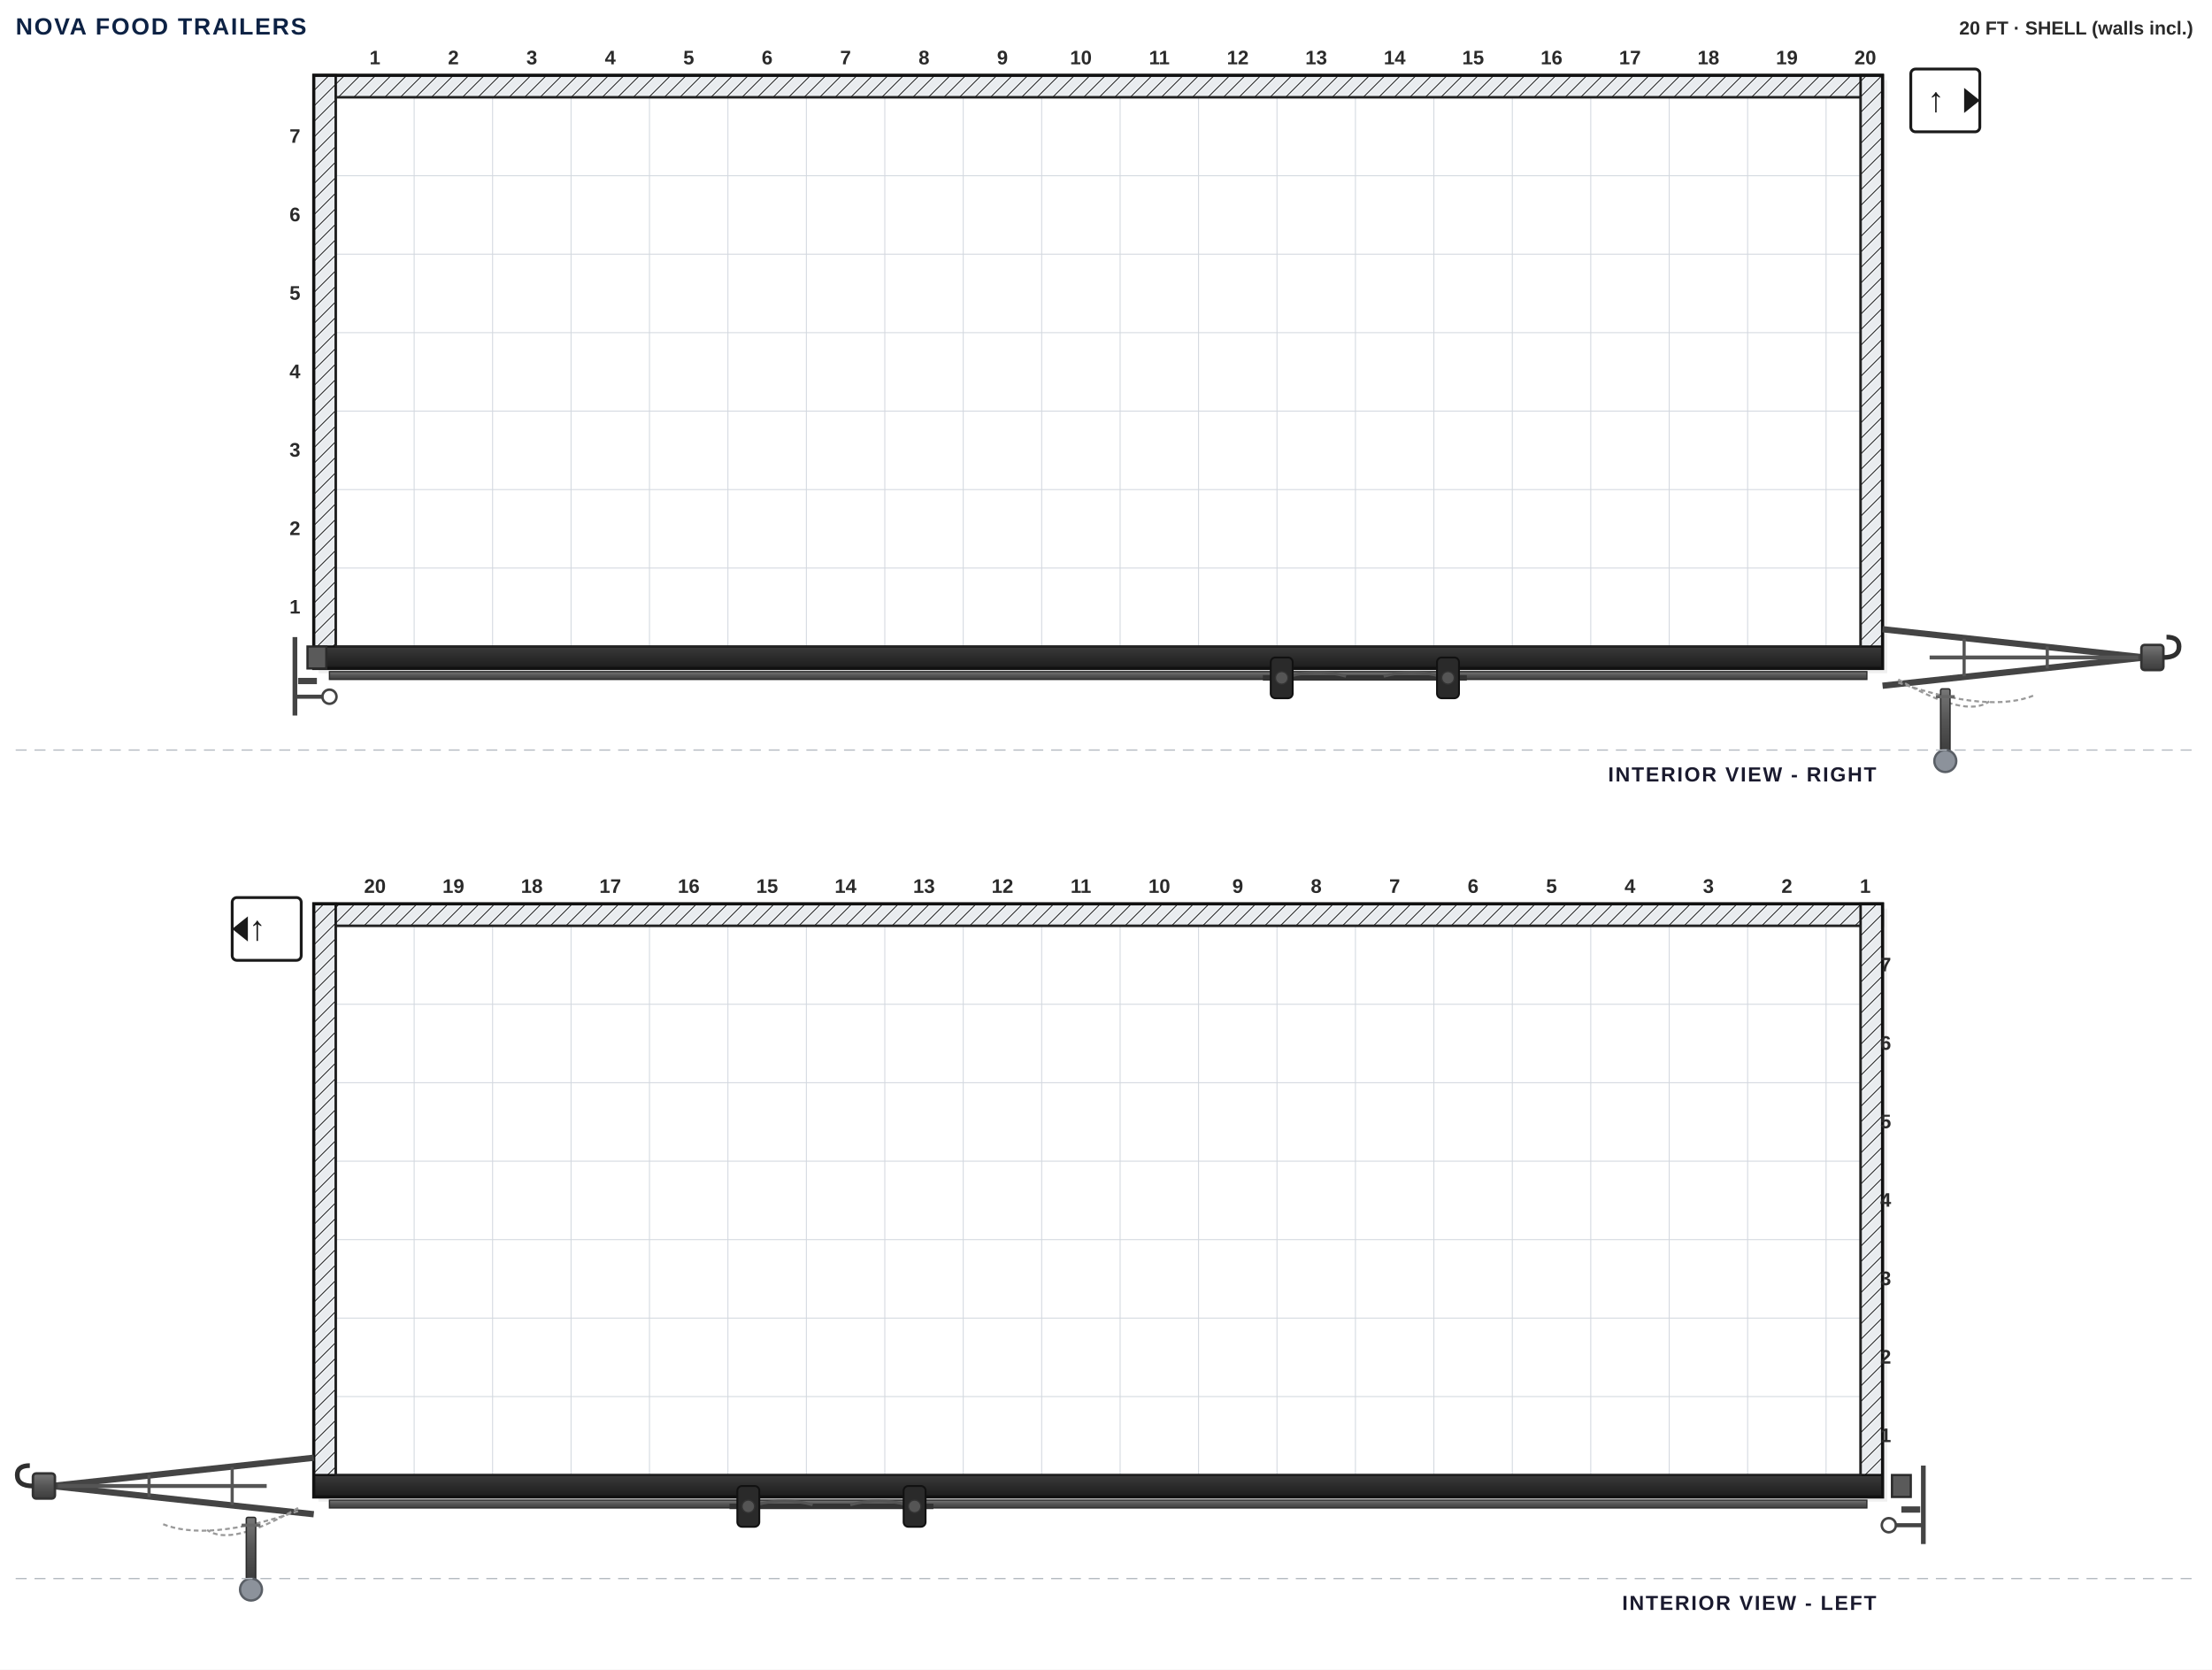
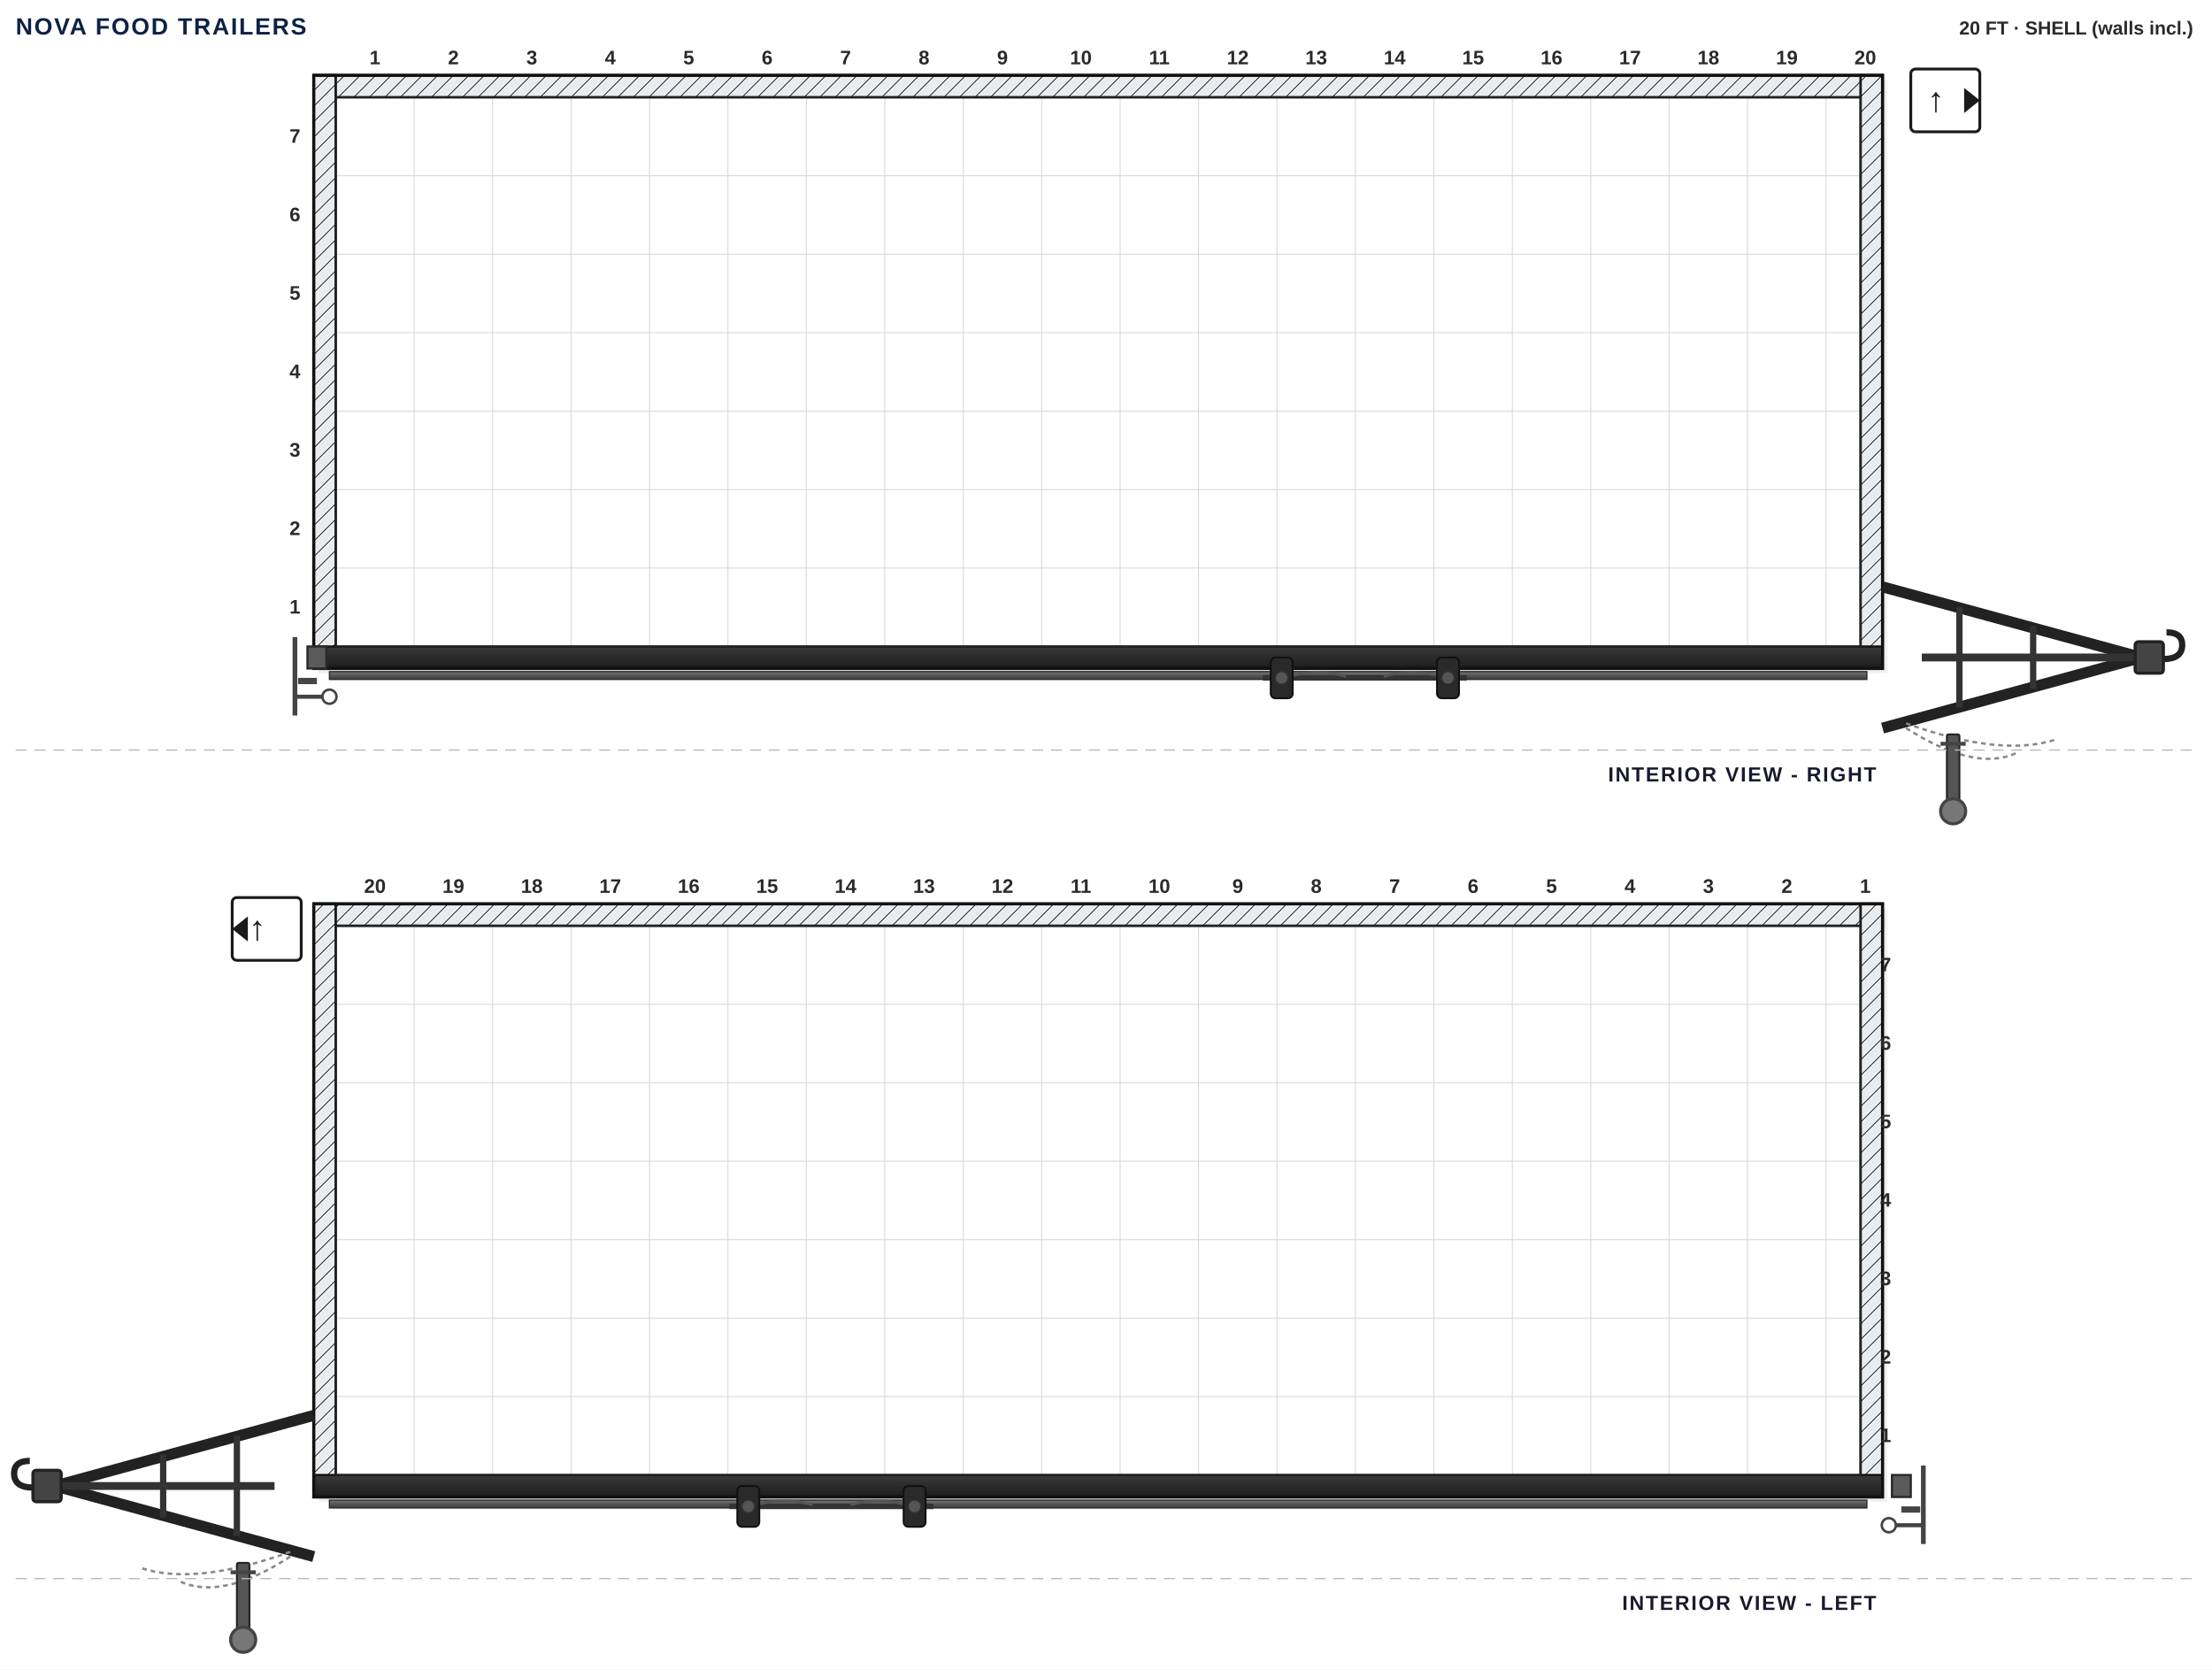
<svg xmlns="http://www.w3.org/2000/svg" viewBox="0 0 1410 1064" width="1410" height="1064" font-family="Arial, Helvetica, sans-serif">
  <defs>
    <pattern id="wall" width="7" height="7" patternUnits="userSpaceOnUse" patternTransform="rotate(45)">
      <rect width="7" height="7" fill="#e9ecef" />
      <line x1="0" y1="0" x2="0" y2="7" stroke="#2b2b2b" stroke-width="1.1" />
    </pattern>
    <linearGradient id="floor" x1="0" y1="0" x2="0" y2="1">
      <stop offset="0%" stop-color="#3a3a3a" />
      <stop offset="100%" stop-color="#1c1c1c" />
    </linearGradient>
    <linearGradient id="metal" x1="0" y1="0" x2="0" y2="1">
      <stop offset="0%" stop-color="#777" />
      <stop offset="50%" stop-color="#555" />
      <stop offset="100%" stop-color="#3d3d3d" />
    </linearGradient>
  </defs>
  <rect width="1410" height="1064" fill="#ffffff" />
  <rect x="203" y="51" width="1000" height="378" fill="#000" opacity="0.06" />
  <rect x="214" y="62" width="972" height="350" fill="#ffffff" />
  <g stroke="#d3d8df" stroke-width="0.6">
    <line x1="264" y1="62" x2="264" y2="412" />
    <line x1="314" y1="62" x2="314" y2="412" />
    <line x1="364" y1="62" x2="364" y2="412" />
    <line x1="414" y1="62" x2="414" y2="412" />
    <line x1="464" y1="62" x2="464" y2="412" />
    <line x1="514" y1="62" x2="514" y2="412" />
    <line x1="564" y1="62" x2="564" y2="412" />
    <line x1="614" y1="62" x2="614" y2="412" />
    <line x1="664" y1="62" x2="664" y2="412" />
    <line x1="714" y1="62" x2="714" y2="412" />
    <line x1="764" y1="62" x2="764" y2="412" />
    <line x1="814" y1="62" x2="814" y2="412" />
    <line x1="864" y1="62" x2="864" y2="412" />
    <line x1="914" y1="62" x2="914" y2="412" />
    <line x1="964" y1="62" x2="964" y2="412" />
    <line x1="1014" y1="62" x2="1014" y2="412" />
    <line x1="1064" y1="62" x2="1064" y2="412" />
    <line x1="1114" y1="62" x2="1114" y2="412" />
    <line x1="1164" y1="62" x2="1164" y2="412" />
    <line x1="214" y1="112" x2="1186" y2="112" />
    <line x1="214" y1="162" x2="1186" y2="162" />
    <line x1="214" y1="212" x2="1186" y2="212" />
    <line x1="214" y1="262" x2="1186" y2="262" />
    <line x1="214" y1="312" x2="1186" y2="312" />
    <line x1="214" y1="362" x2="1186" y2="362" />
  </g>
  <rect x="200" y="48" width="1000" height="14" fill="url(#wall)" stroke="#1a1a1a" stroke-width="1.6" />
  <rect x="200" y="48" width="14" height="378" fill="url(#wall)" stroke="#1a1a1a" stroke-width="1.6" />
  <rect x="1186" y="48" width="14" height="378" fill="url(#wall)" stroke="#1a1a1a" stroke-width="1.6" />
  <rect x="200" y="412" width="1000" height="14" fill="url(#floor)" stroke="#111" stroke-width="1.4" />
  <rect x="200" y="48" width="1000" height="378" fill="none" stroke="#111" stroke-width="2" />
  <rect x="214" y="62" width="972" height="350" fill="none" stroke="#222" stroke-width="1.1" />
  <text x="239.0" y="41" text-anchor="middle" font-size="12.5" font-weight="600" fill="#2a2a2a">1</text>
  <text x="289.0" y="41" text-anchor="middle" font-size="12.5" font-weight="600" fill="#2a2a2a">2</text>
  <text x="339.0" y="41" text-anchor="middle" font-size="12.5" font-weight="600" fill="#2a2a2a">3</text>
  <text x="389.0" y="41" text-anchor="middle" font-size="12.5" font-weight="600" fill="#2a2a2a">4</text>
  <text x="439.0" y="41" text-anchor="middle" font-size="12.5" font-weight="600" fill="#2a2a2a">5</text>
  <text x="489.0" y="41" text-anchor="middle" font-size="12.5" font-weight="600" fill="#2a2a2a">6</text>
  <text x="539.0" y="41" text-anchor="middle" font-size="12.5" font-weight="600" fill="#2a2a2a">7</text>
  <text x="589.0" y="41" text-anchor="middle" font-size="12.5" font-weight="600" fill="#2a2a2a">8</text>
  <text x="639.0" y="41" text-anchor="middle" font-size="12.5" font-weight="600" fill="#2a2a2a">9</text>
  <text x="689.0" y="41" text-anchor="middle" font-size="12.5" font-weight="600" fill="#2a2a2a">10</text>
  <text x="739.0" y="41" text-anchor="middle" font-size="12.5" font-weight="600" fill="#2a2a2a">11</text>
  <text x="789.0" y="41" text-anchor="middle" font-size="12.5" font-weight="600" fill="#2a2a2a">12</text>
  <text x="839.0" y="41" text-anchor="middle" font-size="12.5" font-weight="600" fill="#2a2a2a">13</text>
  <text x="889.0" y="41" text-anchor="middle" font-size="12.5" font-weight="600" fill="#2a2a2a">14</text>
  <text x="939.0" y="41" text-anchor="middle" font-size="12.5" font-weight="600" fill="#2a2a2a">15</text>
  <text x="989.0" y="41" text-anchor="middle" font-size="12.5" font-weight="600" fill="#2a2a2a">16</text>
  <text x="1039.0" y="41" text-anchor="middle" font-size="12.5" font-weight="600" fill="#2a2a2a">17</text>
  <text x="1089.0" y="41" text-anchor="middle" font-size="12.5" font-weight="600" fill="#2a2a2a">18</text>
  <text x="1139.0" y="41" text-anchor="middle" font-size="12.5" font-weight="600" fill="#2a2a2a">19</text>
  <text x="1189.0" y="41" text-anchor="middle" font-size="12.5" font-weight="600" fill="#2a2a2a">20</text>
  <text x="188" y="91.0" text-anchor="middle" font-size="12.5" font-weight="600" fill="#2a2a2a">7</text>
  <text x="188" y="141.0" text-anchor="middle" font-size="12.5" font-weight="600" fill="#2a2a2a">6</text>
  <text x="188" y="191.0" text-anchor="middle" font-size="12.5" font-weight="600" fill="#2a2a2a">5</text>
  <text x="188" y="241.0" text-anchor="middle" font-size="12.5" font-weight="600" fill="#2a2a2a">4</text>
  <text x="188" y="291.0" text-anchor="middle" font-size="12.5" font-weight="600" fill="#2a2a2a">3</text>
  <text x="188" y="341.0" text-anchor="middle" font-size="12.5" font-weight="600" fill="#2a2a2a">2</text>
  <text x="188" y="391.0" text-anchor="middle" font-size="12.5" font-weight="600" fill="#2a2a2a">1</text>
  <rect x="196" y="412" width="12" height="14" fill="#5a5a5a" stroke="#2a2a2a" stroke-width="1.4" />
  <line x1="188" y1="406" x2="188" y2="456" stroke="#444" stroke-width="3" />
  <line x1="188" y1="444" x2="206" y2="444" stroke="#444" stroke-width="2.6" />
  <line x1="190" y1="434" x2="202" y2="434" stroke="#444" stroke-width="4" />
  <circle cx="210" cy="444" r="4.5" fill="none" stroke="#444" stroke-width="1.6" />
  <rect x="210" y="428" width="980" height="5" fill="url(#metal)" stroke="#2a2a2a" stroke-width="0.8" />
  <line x1="805" y1="432" x2="935" y2="432" stroke="#333" stroke-width="3.5" />
  <path d="M822,431 Q840,426 858,431" fill="none" stroke="#555" stroke-width="1.8" />
  <path d="M882,431 Q900,426 918,431" fill="none" stroke="#555" stroke-width="1.8" />
  <rect x="810" y="419" width="14" height="26" rx="3" fill="#2a2a2a" stroke="#111" stroke-width="1.2" />
  <circle cx="817" cy="432" r="4" fill="#555" stroke="#333" stroke-width="0.8" />
  <rect x="916" y="419" width="14" height="26" rx="3" fill="#2a2a2a" stroke="#111" stroke-width="1.2" />
  <circle cx="923" cy="432" r="4" fill="#555" stroke="#333" stroke-width="0.8" />
-   <line x1="1200" y1="401" x2="1367" y2="419" stroke="#444" stroke-width="4" />
-   <line x1="1200" y1="437" x2="1367" y2="419" stroke="#444" stroke-width="4" />
-   <line x1="1252" y1="407" x2="1252" y2="431" stroke="#555" stroke-width="2" />
-   <line x1="1305" y1="412" x2="1305" y2="426" stroke="#555" stroke-width="2" />
-   <line x1="1230" y1="419" x2="1363" y2="419" stroke="#555" stroke-width="2.5" />
-   <rect x="1365" y="411" width="14" height="16" rx="2" fill="url(#metal)" stroke="#333" stroke-width="1.6" />
-   <path d="M1379,419 q10,0 10,-7 q0,-6 -8,-6" fill="none" stroke="#2f2f2f" stroke-width="3" />
-   <path d="M1210,435 q58,20 87,8" fill="none" stroke="#999" stroke-width="1.3" stroke-dasharray="3,2" />
-   <path d="M1210,433 q43,25 58,14" fill="none" stroke="#999" stroke-width="1.3" stroke-dasharray="3,2" />
-   <rect x="1237" y="439" width="6" height="40" rx="1" fill="url(#metal)" stroke="#2a2a2a" stroke-width="0.9" />
-   <circle cx="1240" cy="485" r="7" fill="#8c929b" stroke="#5a5f66" stroke-width="1.5" />
-   <line x1="1234" y1="444" x2="1246" y2="444" stroke="#666" stroke-width="2" />
+   <line x1="1200" y1="374" x2="1365" y2="419" stroke="#222" stroke-width="7" />
+   <line x1="1200" y1="464" x2="1365" y2="419" stroke="#222" stroke-width="7" />
+   <line x1="1249" y1="387" x2="1249" y2="451" stroke="#333" stroke-width="4" />
+   <line x1="1296" y1="399" x2="1296" y2="439" stroke="#333" stroke-width="4" />
+   <line x1="1225" y1="419" x2="1361" y2="419" stroke="#333" stroke-width="5" />
+   <rect x="1361" y="409" width="18" height="20" rx="2" fill="#444" stroke="#222" stroke-width="2" />
+   <path d="M1379,420 q12,0 12,-9 q0,-8 -10,-8" fill="none" stroke="#222" stroke-width="4" />
+   <path d="M1215,461 q61.25,22 96.25,10" fill="none" stroke="#888" stroke-width="1.5" stroke-dasharray="3,2.5" />
+   <path d="M1215,464 q43.75,28 70.0,16" fill="none" stroke="#888" stroke-width="1.5" stroke-dasharray="3,2.5" />
+   <rect x="1241" y="468" width="8" height="42" rx="1" fill="#555" stroke="#222" stroke-width="1.2" />
+   <circle cx="1245" cy="517" r="8" fill="#777" stroke="#444" stroke-width="2" />
+   <line x1="1237" y1="474" x2="1253" y2="474" stroke="#444" stroke-width="2.5" />
  <line x1="10" y1="478" x2="1400" y2="478" stroke="#b4bac1" stroke-width="0.8" stroke-dasharray="7,5" />
  <text x="1196" y="498" text-anchor="end" font-size="13" font-weight="700" fill="#1a1a2e" letter-spacing="1">INTERIOR VIEW - RIGHT</text>
  <rect x="1218" y="44" width="44" height="40" rx="3" fill="#fff" stroke="#1a1a1a" stroke-width="1.8" />
  <text x="1234" y="71" text-anchor="middle" font-size="22" fill="#1a1a1a">↑</text>
  <polygon points="1252,56 1262,64 1252,72" fill="#1a1a1a" />
  <rect x="203" y="579" width="1000" height="378" fill="#000" opacity="0.06" />
  <rect x="214" y="590" width="972" height="350" fill="#ffffff" />
  <g stroke="#d3d8df" stroke-width="0.6">
    <line x1="264" y1="590" x2="264" y2="940" />
    <line x1="314" y1="590" x2="314" y2="940" />
    <line x1="364" y1="590" x2="364" y2="940" />
    <line x1="414" y1="590" x2="414" y2="940" />
    <line x1="464" y1="590" x2="464" y2="940" />
    <line x1="514" y1="590" x2="514" y2="940" />
    <line x1="564" y1="590" x2="564" y2="940" />
    <line x1="614" y1="590" x2="614" y2="940" />
    <line x1="664" y1="590" x2="664" y2="940" />
    <line x1="714" y1="590" x2="714" y2="940" />
    <line x1="764" y1="590" x2="764" y2="940" />
    <line x1="814" y1="590" x2="814" y2="940" />
    <line x1="864" y1="590" x2="864" y2="940" />
    <line x1="914" y1="590" x2="914" y2="940" />
    <line x1="964" y1="590" x2="964" y2="940" />
    <line x1="1014" y1="590" x2="1014" y2="940" />
    <line x1="1064" y1="590" x2="1064" y2="940" />
    <line x1="1114" y1="590" x2="1114" y2="940" />
    <line x1="1164" y1="590" x2="1164" y2="940" />
    <line x1="214" y1="640" x2="1186" y2="640" />
    <line x1="214" y1="690" x2="1186" y2="690" />
    <line x1="214" y1="740" x2="1186" y2="740" />
    <line x1="214" y1="790" x2="1186" y2="790" />
    <line x1="214" y1="840" x2="1186" y2="840" />
    <line x1="214" y1="890" x2="1186" y2="890" />
  </g>
  <rect x="200" y="576" width="1000" height="14" fill="url(#wall)" stroke="#1a1a1a" stroke-width="1.6" />
  <rect x="200" y="576" width="14" height="378" fill="url(#wall)" stroke="#1a1a1a" stroke-width="1.6" />
  <rect x="1186" y="576" width="14" height="378" fill="url(#wall)" stroke="#1a1a1a" stroke-width="1.6" />
  <rect x="200" y="940" width="1000" height="14" fill="url(#floor)" stroke="#111" stroke-width="1.4" />
  <rect x="200" y="576" width="1000" height="378" fill="none" stroke="#111" stroke-width="2" />
  <rect x="214" y="590" width="972" height="350" fill="none" stroke="#222" stroke-width="1.1" />
  <text x="239.0" y="569" text-anchor="middle" font-size="12.5" font-weight="600" fill="#2a2a2a">20</text>
  <text x="289.0" y="569" text-anchor="middle" font-size="12.5" font-weight="600" fill="#2a2a2a">19</text>
  <text x="339.0" y="569" text-anchor="middle" font-size="12.5" font-weight="600" fill="#2a2a2a">18</text>
  <text x="389.0" y="569" text-anchor="middle" font-size="12.5" font-weight="600" fill="#2a2a2a">17</text>
  <text x="439.0" y="569" text-anchor="middle" font-size="12.5" font-weight="600" fill="#2a2a2a">16</text>
  <text x="489.0" y="569" text-anchor="middle" font-size="12.5" font-weight="600" fill="#2a2a2a">15</text>
  <text x="539.0" y="569" text-anchor="middle" font-size="12.5" font-weight="600" fill="#2a2a2a">14</text>
  <text x="589.0" y="569" text-anchor="middle" font-size="12.5" font-weight="600" fill="#2a2a2a">13</text>
  <text x="639.0" y="569" text-anchor="middle" font-size="12.5" font-weight="600" fill="#2a2a2a">12</text>
  <text x="689.0" y="569" text-anchor="middle" font-size="12.5" font-weight="600" fill="#2a2a2a">11</text>
  <text x="739.0" y="569" text-anchor="middle" font-size="12.5" font-weight="600" fill="#2a2a2a">10</text>
  <text x="789.0" y="569" text-anchor="middle" font-size="12.5" font-weight="600" fill="#2a2a2a">9</text>
  <text x="839.0" y="569" text-anchor="middle" font-size="12.5" font-weight="600" fill="#2a2a2a">8</text>
  <text x="889.0" y="569" text-anchor="middle" font-size="12.5" font-weight="600" fill="#2a2a2a">7</text>
  <text x="939.0" y="569" text-anchor="middle" font-size="12.5" font-weight="600" fill="#2a2a2a">6</text>
  <text x="989.0" y="569" text-anchor="middle" font-size="12.5" font-weight="600" fill="#2a2a2a">5</text>
  <text x="1039.0" y="569" text-anchor="middle" font-size="12.5" font-weight="600" fill="#2a2a2a">4</text>
  <text x="1089.0" y="569" text-anchor="middle" font-size="12.5" font-weight="600" fill="#2a2a2a">3</text>
  <text x="1139.0" y="569" text-anchor="middle" font-size="12.5" font-weight="600" fill="#2a2a2a">2</text>
  <text x="1189.0" y="569" text-anchor="middle" font-size="12.5" font-weight="600" fill="#2a2a2a">1</text>
  <text x="1202" y="619.0" text-anchor="middle" font-size="12.5" font-weight="600" fill="#2a2a2a">7</text>
  <text x="1202" y="669.0" text-anchor="middle" font-size="12.5" font-weight="600" fill="#2a2a2a">6</text>
  <text x="1202" y="719.0" text-anchor="middle" font-size="12.5" font-weight="600" fill="#2a2a2a">5</text>
  <text x="1202" y="769.0" text-anchor="middle" font-size="12.5" font-weight="600" fill="#2a2a2a">4</text>
  <text x="1202" y="819.0" text-anchor="middle" font-size="12.5" font-weight="600" fill="#2a2a2a">3</text>
  <text x="1202" y="869.0" text-anchor="middle" font-size="12.5" font-weight="600" fill="#2a2a2a">2</text>
  <text x="1202" y="919.0" text-anchor="middle" font-size="12.5" font-weight="600" fill="#2a2a2a">1</text>
  <rect x="1206" y="940" width="12" height="14" fill="#5a5a5a" stroke="#2a2a2a" stroke-width="1.4" />
  <line x1="1226" y1="934" x2="1226" y2="984" stroke="#444" stroke-width="3" />
  <line x1="1208" y1="972" x2="1226" y2="972" stroke="#444" stroke-width="2.6" />
  <line x1="1212" y1="962" x2="1224" y2="962" stroke="#444" stroke-width="4" />
  <circle cx="1204" cy="972" r="4.5" fill="none" stroke="#444" stroke-width="1.6" />
  <rect x="210" y="956" width="980" height="5" fill="url(#metal)" stroke="#2a2a2a" stroke-width="0.8" />
  <line x1="465" y1="960" x2="595" y2="960" stroke="#333" stroke-width="3.5" />
  <path d="M482,959 Q500,954 518,959" fill="none" stroke="#555" stroke-width="1.8" />
  <path d="M542,959 Q560,954 578,959" fill="none" stroke="#555" stroke-width="1.8" />
  <rect x="470" y="947" width="14" height="26" rx="3" fill="#2a2a2a" stroke="#111" stroke-width="1.2" />
  <circle cx="477" cy="960" r="4" fill="#555" stroke="#333" stroke-width="0.8" />
  <rect x="576" y="947" width="14" height="26" rx="3" fill="#2a2a2a" stroke="#111" stroke-width="1.2" />
  <circle cx="583" cy="960" r="4" fill="#555" stroke="#333" stroke-width="0.8" />
-   <line x1="200" y1="929" x2="33" y2="947" stroke="#444" stroke-width="4" />
-   <line x1="200" y1="965" x2="33" y2="947" stroke="#444" stroke-width="4" />
-   <line x1="148" y1="935" x2="148" y2="959" stroke="#555" stroke-width="2" />
-   <line x1="95" y1="940" x2="95" y2="954" stroke="#555" stroke-width="2" />
-   <line x1="170" y1="947" x2="37" y2="947" stroke="#555" stroke-width="2.5" />
-   <rect x="21" y="939" width="14" height="16" rx="2" fill="url(#metal)" stroke="#333" stroke-width="1.6" />
-   <path d="M21,947 q-10,0 -10,-7 q0,-6 8,-6" fill="none" stroke="#2f2f2f" stroke-width="3" />
-   <path d="M190,963 q-58,20 -87,8" fill="none" stroke="#999" stroke-width="1.3" stroke-dasharray="3,2" />
-   <path d="M190,961 q-43,25 -58,14" fill="none" stroke="#999" stroke-width="1.3" stroke-dasharray="3,2" />
-   <rect x="157" y="967" width="6" height="40" rx="1" fill="url(#metal)" stroke="#2a2a2a" stroke-width="0.9" />
-   <circle cx="160" cy="1013" r="7" fill="#8c929b" stroke="#5a5f66" stroke-width="1.5" />
-   <line x1="154" y1="972" x2="166" y2="972" stroke="#666" stroke-width="2" />
+   <line x1="200" y1="902" x2="35" y2="947" stroke="#222" stroke-width="7" />
+   <line x1="200" y1="992" x2="35" y2="947" stroke="#222" stroke-width="7" />
+   <line x1="151" y1="915" x2="151" y2="979" stroke="#333" stroke-width="4" />
+   <line x1="104" y1="927" x2="104" y2="967" stroke="#333" stroke-width="4" />
+   <line x1="175" y1="947" x2="39" y2="947" stroke="#333" stroke-width="5" />
+   <rect x="21" y="937" width="18" height="20" rx="2" fill="#444" stroke="#222" stroke-width="2" />
+   <path d="M21,948 q-12,0 -12,-9 q0,-8 10,-8" fill="none" stroke="#222" stroke-width="4" />
+   <path d="M185,989 q-61,22 -96,10" fill="none" stroke="#888" stroke-width="1.5" stroke-dasharray="3,2.5" />
+   <path d="M185,992 q-43,28 -70,16" fill="none" stroke="#888" stroke-width="1.5" stroke-dasharray="3,2.5" />
+   <rect x="151" y="996" width="8" height="42" rx="1" fill="#555" stroke="#222" stroke-width="1.2" />
+   <circle cx="155" cy="1045" r="8" fill="#777" stroke="#444" stroke-width="2" />
+   <line x1="147" y1="1002" x2="163" y2="1002" stroke="#444" stroke-width="2.5" />
  <line x1="10" y1="1006" x2="1400" y2="1006" stroke="#b4bac1" stroke-width="0.8" stroke-dasharray="7,5" />
  <text x="1196" y="1026" text-anchor="end" font-size="13" font-weight="700" fill="#1a1a2e" letter-spacing="1">INTERIOR VIEW - LEFT</text>
  <rect x="148" y="572" width="44" height="40" rx="3" fill="#fff" stroke="#1a1a1a" stroke-width="1.8" />
  <text x="164" y="599" text-anchor="middle" font-size="22" fill="#1a1a1a">↑</text>
  <polygon points="158,584 148,592 158,600" fill="#1a1a1a" />
  <text x="10" y="22" font-size="15" font-weight="800" fill="#0D2244" letter-spacing="1">NOVA FOOD TRAILERS</text>
  <text x="1398" y="22" text-anchor="end" font-size="12" font-weight="700" fill="#2a2a2a">20 FT · SHELL (walls incl.)</text>
</svg>
